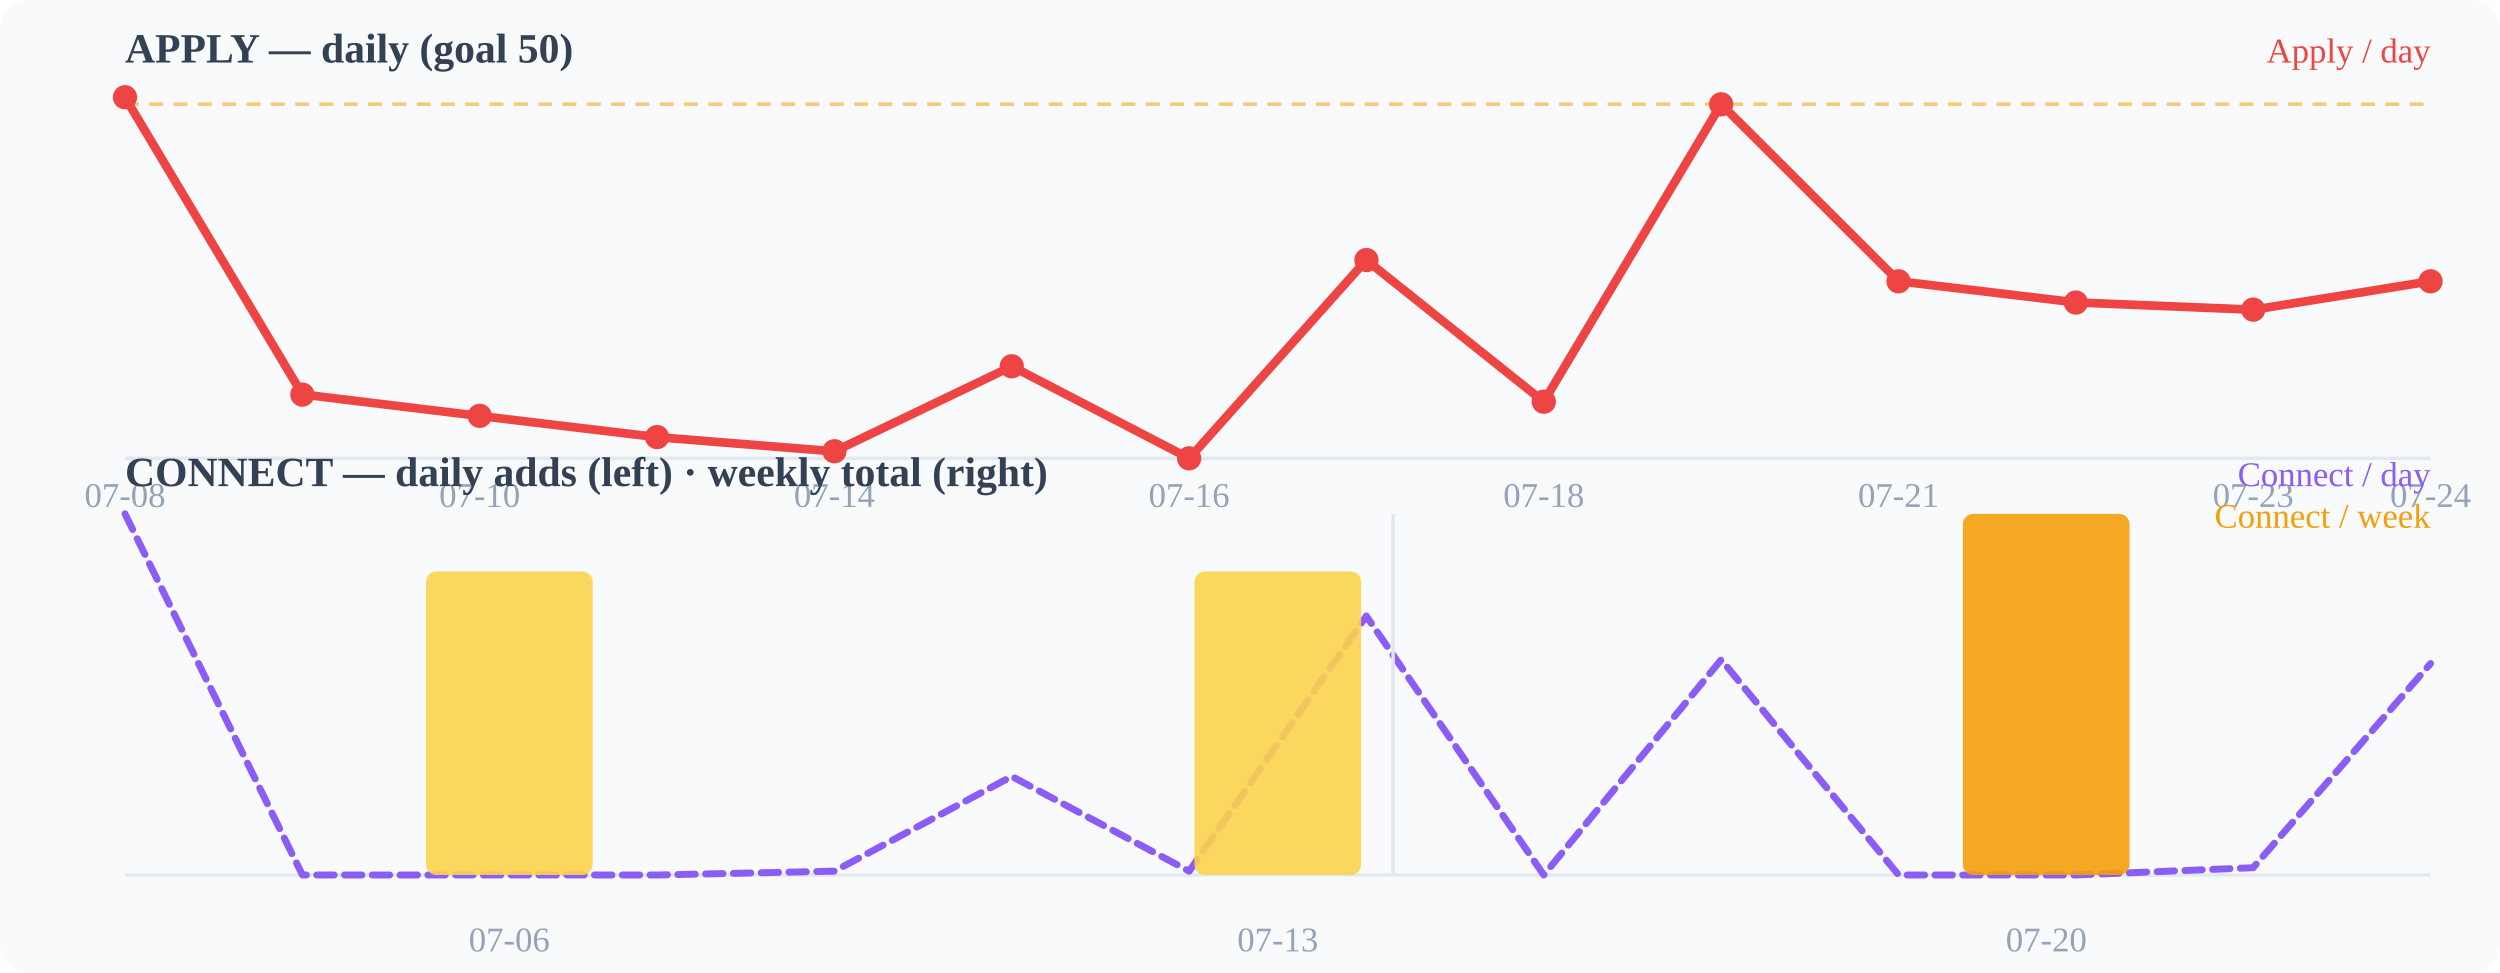
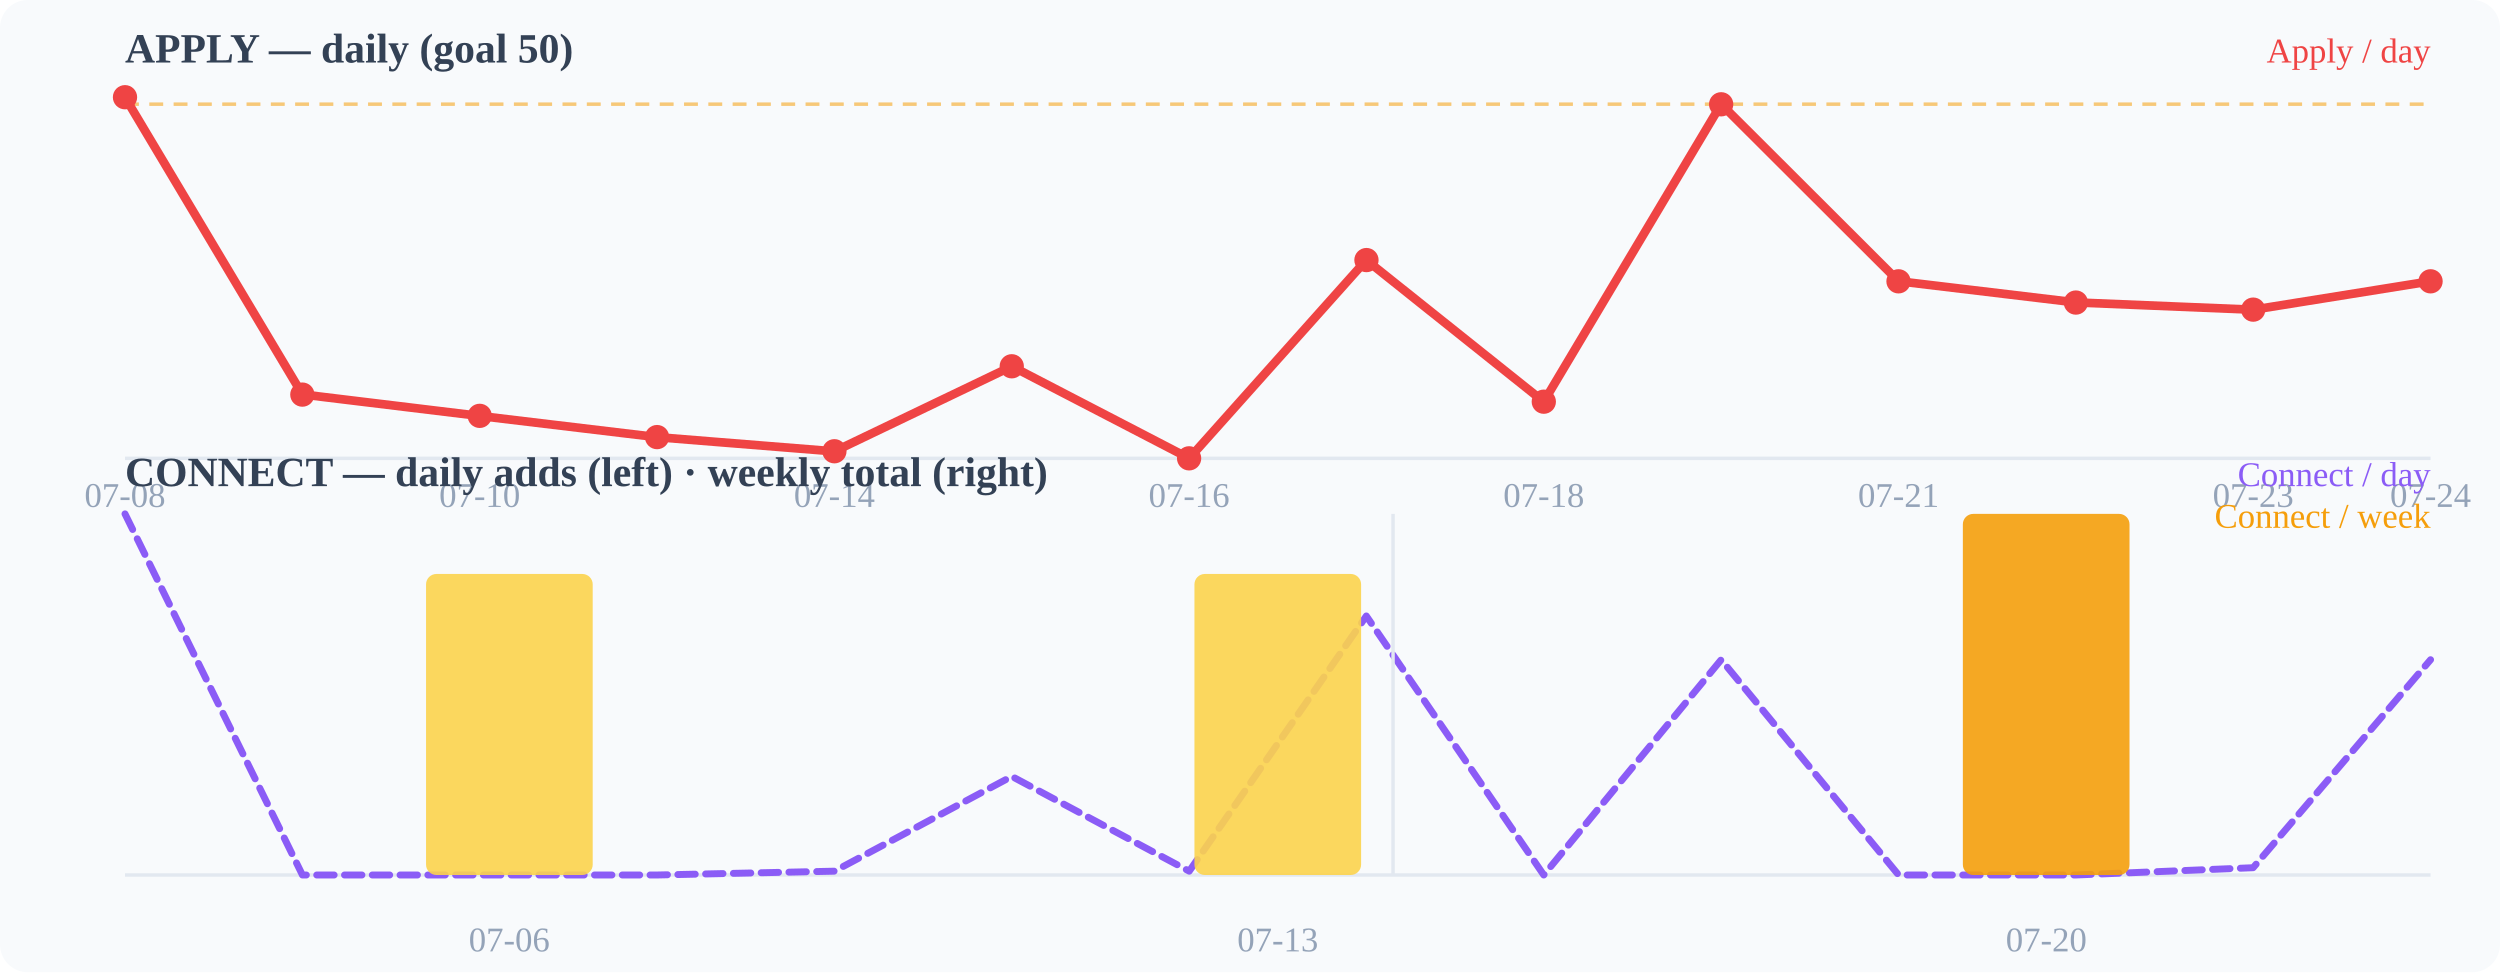
<svg xmlns="http://www.w3.org/2000/svg" width="720" height="280" viewBox="0 0 720 280">
  <rect width="720" height="280" fill="#f8fafc" rx="8" />
  <text x="36" y="18" font-size="12" font-weight="600" fill="#334155">APPLY — daily (goal 50)</text>
  <line x1="36" y1="132" x2="700" y2="132" stroke="#e2e8f0" stroke-width="1" />
  <line x1="36" y1="30.0" x2="700" y2="30.0" stroke="#f59e0b" stroke-width="1" stroke-dasharray="4 3" opacity="0.55" />
  <polyline points="36.0,28.0 87.1,113.6 138.2,119.8 189.2,125.9 240.3,130.0 291.4,105.5 342.5,132.0 393.5,74.9 444.6,115.7 495.7,30.0 546.8,81.0 597.8,87.1 648.9,89.2 700.0,81.0" fill="none" stroke="#ef4444" stroke-width="2.5" stroke-linecap="round" stroke-linejoin="round" />
  <circle cx="36" cy="28" r="3.5" fill="#ef4444" />
  <circle cx="87.077" cy="113.647" r="3.5" fill="#ef4444" />
  <circle cx="138.154" cy="119.765" r="3.5" fill="#ef4444" />
  <circle cx="189.231" cy="125.882" r="3.5" fill="#ef4444" />
  <circle cx="240.308" cy="129.961" r="3.5" fill="#ef4444" />
  <circle cx="291.385" cy="105.49" r="3.5" fill="#ef4444" />
  <circle cx="342.462" cy="132" r="3.5" fill="#ef4444" />
  <circle cx="393.538" cy="74.902" r="3.5" fill="#ef4444" />
  <circle cx="444.615" cy="115.686" r="3.5" fill="#ef4444" />
  <circle cx="495.692" cy="30.039" r="3.5" fill="#ef4444" />
  <circle cx="546.769" cy="81.02" r="3.5" fill="#ef4444" />
  <circle cx="597.846" cy="87.137" r="3.5" fill="#ef4444" />
  <circle cx="648.923" cy="89.176" r="3.5" fill="#ef4444" />
  <circle cx="700" cy="81.02" r="3.5" fill="#ef4444" />
  <text x="36" y="146" font-size="10" fill="#94a3b8" text-anchor="middle">07-08</text>
  <text x="138.154" y="146" font-size="10" fill="#94a3b8" text-anchor="middle">07-10</text>
  <text x="240.308" y="146" font-size="10" fill="#94a3b8" text-anchor="middle">07-14</text>
  <text x="342.462" y="146" font-size="10" fill="#94a3b8" text-anchor="middle">07-16</text>
  <text x="444.615" y="146" font-size="10" fill="#94a3b8" text-anchor="middle">07-18</text>
  <text x="546.769" y="146" font-size="10" fill="#94a3b8" text-anchor="middle">07-21</text>
  <text x="648.923" y="146" font-size="10" fill="#94a3b8" text-anchor="middle">07-23</text>
  <text x="700" y="146" font-size="10" fill="#94a3b8" text-anchor="middle">07-24</text>
  <text x="36" y="140" font-size="12" font-weight="600" fill="#334155">CONNECT — daily adds (left) · weekly total (right)</text>
  <line x1="36" y1="252" x2="700" y2="252" stroke="#e2e8f0" stroke-width="1" />
-   <polyline points="36.0,148.0 87.1,252.0 138.2,252.0 189.2,252.0 240.3,250.9 291.4,223.6 342.5,250.9 393.5,177.4 444.6,252.0 495.7,190.0 546.8,252.0 597.8,252.0 648.9,249.9 700.0,191.1" fill="none" stroke="#8b5cf6" stroke-width="2" stroke-linecap="round" stroke-linejoin="round" stroke-dasharray="5 3" />
-   <rect x="122.7" y="164.6" width="48" height="87.4" rx="3" fill="#fcd34d" opacity="0.9" />
-   <rect x="344.0" y="164.6" width="48" height="87.4" rx="3" fill="#fcd34d" opacity="0.9" />
+   <polyline points="36.0,148.0 87.1,252.0 138.2,252.0 189.2,252.0 240.3,250.9 291.4,223.6 342.5,250.9 393.5,177.4 444.6,252.0 495.7,190.0 546.8,252.0 597.8,252.0 648.9,249.9 700.0,190.0" fill="none" stroke="#8b5cf6" stroke-width="2" stroke-linecap="round" stroke-linejoin="round" stroke-dasharray="5 3" />
+   <rect x="122.7" y="165.3" width="48" height="86.7" rx="3" fill="#fcd34d" opacity="0.9" />
+   <rect x="344.0" y="165.3" width="48" height="86.7" rx="3" fill="#fcd34d" opacity="0.9" />
  <rect x="565.3" y="148.0" width="48" height="104.0" rx="3" fill="#f59e0b" opacity="0.9" />
  <line x1="401.2" y1="148" x2="401.2" y2="252" stroke="#e2e8f0" stroke-width="1" />
  <text x="146.667" y="274" font-size="10" fill="#94a3b8" text-anchor="middle">07-06</text>
  <text x="368" y="274" font-size="10" fill="#94a3b8" text-anchor="middle">07-13</text>
  <text x="589.333" y="274" font-size="10" fill="#94a3b8" text-anchor="middle">07-20</text>
  <text x="700" y="18" font-size="10" fill="#ef4444" text-anchor="end">Apply / day</text>
  <text x="700" y="140" font-size="10" fill="#8b5cf6" text-anchor="end">Connect / day</text>
  <text x="700" y="152" font-size="10" fill="#f59e0b" text-anchor="end">Connect / week</text>
</svg>
